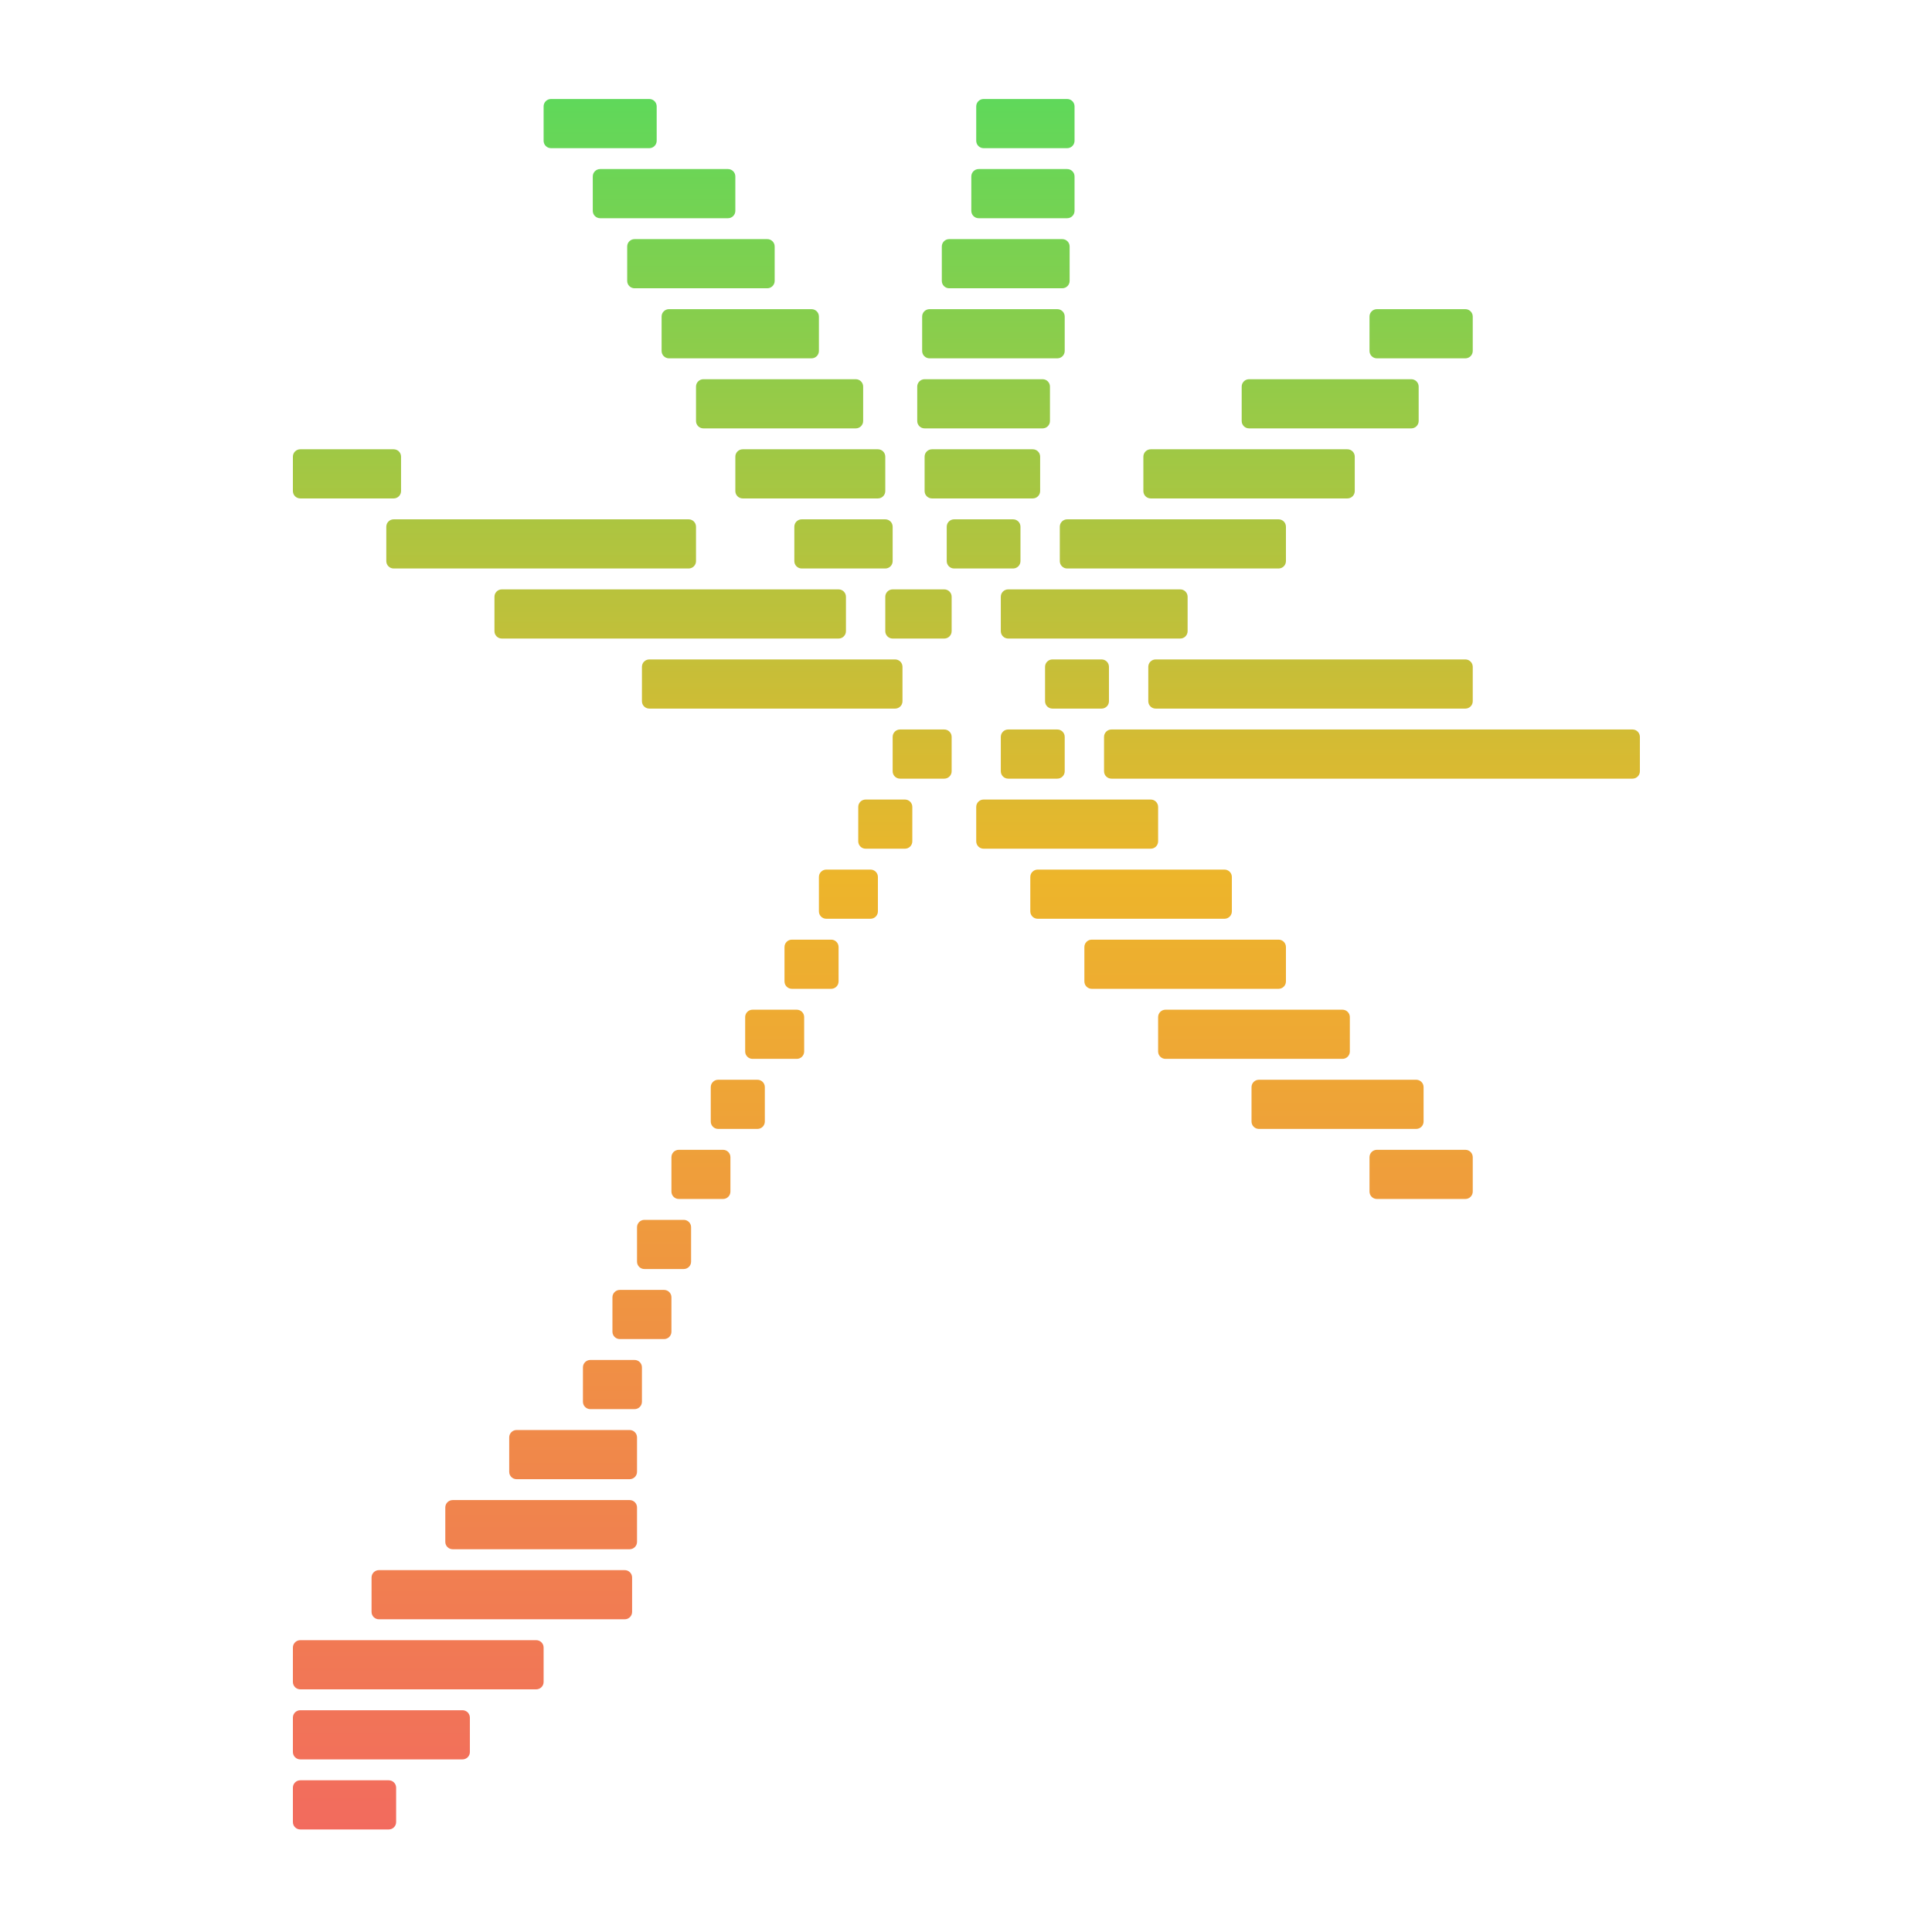
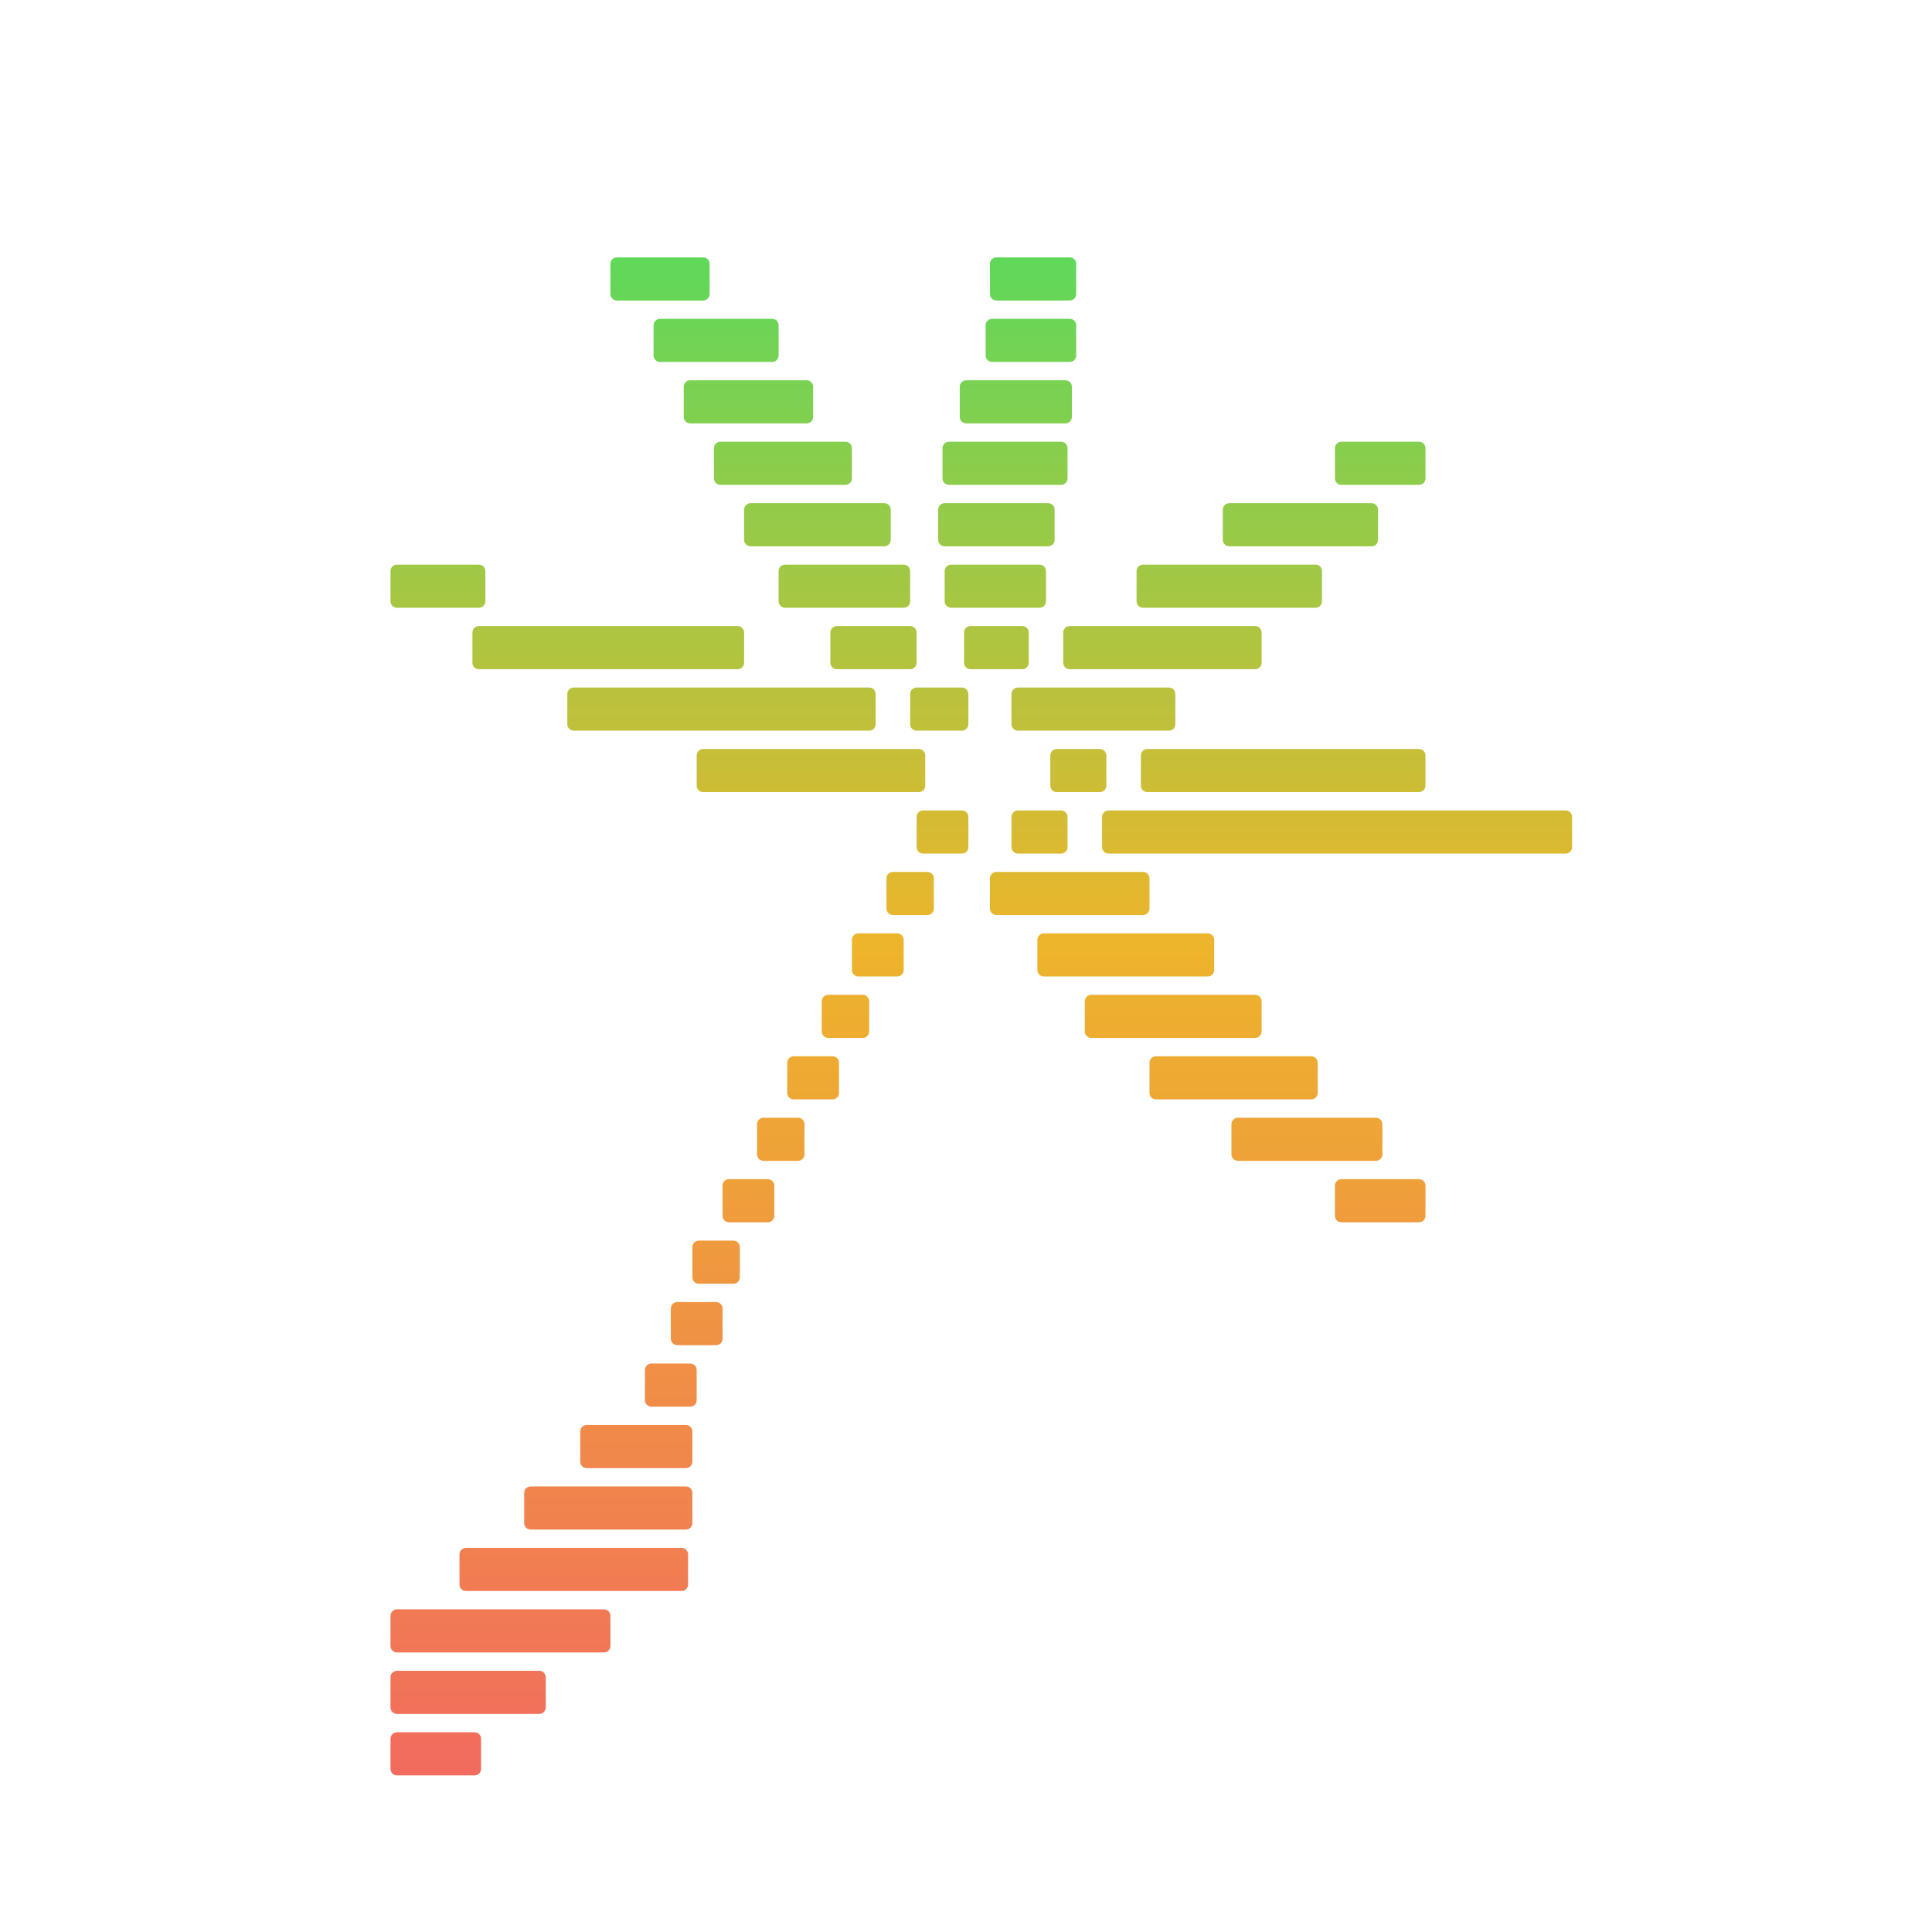
- <svg xmlns="http://www.w3.org/2000/svg" width="393" height="393" viewBox="59.00 73.00 393.00 393.00" fill="none">
-   <g transform="translate(-8.42 -3.86)">
+ <svg xmlns="http://www.w3.org/2000/svg" width="448" height="448" viewBox="26.00 26.00 448.00 448.00" fill="none">
+   <g transform="translate(-10.45 -11.32)">
    <g>
      <rect x="178.00" y="97.00" width="23.00" height="10.00" rx="1.5" fill="url(#mg)" />
      <rect x="266.00" y="97.00" width="20.00" height="10.00" rx="1.5" fill="url(#mg)" />
      <rect x="188.00" y="111.25" width="29.00" height="10.00" rx="1.5" fill="url(#mg)" />
      <rect x="265.00" y="111.25" width="21.00" height="10.00" rx="1.5" fill="url(#mg)" />
      <rect x="195.00" y="125.50" width="30.00" height="10.00" rx="1.5" fill="url(#mg)" />
      <rect x="259.00" y="125.50" width="26.00" height="10.00" rx="1.5" fill="url(#mg)" />
      <rect x="202.00" y="139.75" width="32.00" height="10.00" rx="1.5" fill="url(#mg)" />
      <rect x="255.00" y="139.75" width="29.00" height="10.00" rx="1.5" fill="url(#mg)" />
      <rect x="346.00" y="139.75" width="21.00" height="10.00" rx="1.5" fill="url(#mg)" />
      <rect x="209.00" y="154.00" width="34.00" height="10.00" rx="1.5" fill="url(#mg)" />
      <rect x="254.00" y="154.00" width="27.00" height="10.00" rx="1.5" fill="url(#mg)" />
      <rect x="320.00" y="154.00" width="36.00" height="10.00" rx="1.5" fill="url(#mg)" />
      <rect x="127.00" y="168.25" width="22.00" height="10.00" rx="1.5" fill="url(#mg)" />
      <rect x="217.00" y="168.25" width="30.50" height="10.00" rx="1.5" fill="url(#mg)" />
      <rect x="255.50" y="168.25" width="23.50" height="10.00" rx="1.5" fill="url(#mg)" />
      <rect x="300.00" y="168.25" width="43.00" height="10.00" rx="1.5" fill="url(#mg)" />
      <rect x="146.00" y="182.50" width="63.00" height="10.00" rx="1.5" fill="url(#mg)" />
      <rect x="229.00" y="182.50" width="20.00" height="10.00" rx="1.5" fill="url(#mg)" />
      <rect x="260.00" y="182.50" width="15.00" height="10.00" rx="1.5" fill="url(#mg)" />
      <rect x="283.00" y="182.50" width="46.00" height="10.00" rx="1.5" fill="url(#mg)" />
      <rect x="168.00" y="196.75" width="71.50" height="10.00" rx="1.5" fill="url(#mg)" />
      <rect x="247.50" y="196.75" width="13.50" height="10.00" rx="1.5" fill="url(#mg)" />
      <rect x="271.00" y="196.75" width="38.00" height="10.00" rx="1.5" fill="url(#mg)" />
      <rect x="198.00" y="211.00" width="53.00" height="10.00" rx="1.5" fill="url(#mg)" />
      <rect x="280.00" y="211.00" width="13.00" height="10.00" rx="1.5" fill="url(#mg)" />
      <rect x="301.00" y="211.00" width="66.00" height="10.00" rx="1.5" fill="url(#mg)" />
      <rect x="249.00" y="225.25" width="12.00" height="10.00" rx="1.5" fill="url(#mg)" />
      <rect x="271.00" y="225.25" width="13.00" height="10.00" rx="1.5" fill="url(#mg)" />
      <rect x="292.00" y="225.25" width="109.00" height="10.00" rx="1.5" fill="url(#mg)" />
      <rect x="242.00" y="239.50" width="11.00" height="10.00" rx="1.5" fill="url(#mg)" />
      <rect x="266.00" y="239.50" width="37.00" height="10.00" rx="1.5" fill="url(#mg)" />
      <rect x="234.00" y="253.75" width="12.00" height="10.00" rx="1.5" fill="url(#mg)" />
      <rect x="277.00" y="253.75" width="41.00" height="10.00" rx="1.5" fill="url(#mg)" />
      <rect x="227.00" y="268.00" width="11.00" height="10.00" rx="1.5" fill="url(#mg)" />
      <rect x="288.00" y="268.00" width="41.00" height="10.00" rx="1.5" fill="url(#mg)" />
      <rect x="219.00" y="282.25" width="12.00" height="10.00" rx="1.5" fill="url(#mg)" />
      <rect x="303.00" y="282.25" width="39.00" height="10.00" rx="1.5" fill="url(#mg)" />
      <rect x="212.00" y="296.50" width="11.00" height="10.00" rx="1.5" fill="url(#mg)" />
      <rect x="322.00" y="296.50" width="35.00" height="10.00" rx="1.5" fill="url(#mg)" />
      <rect x="204.00" y="310.75" width="12.00" height="10.00" rx="1.5" fill="url(#mg)" />
      <rect x="346.00" y="310.75" width="21.00" height="10.00" rx="1.5" fill="url(#mg)" />
      <rect x="197.00" y="325.00" width="11.00" height="10.00" rx="1.5" fill="url(#mg)" />
      <rect x="192.00" y="339.25" width="12.00" height="10.00" rx="1.5" fill="url(#mg)" />
      <rect x="186.00" y="353.50" width="12.00" height="10.00" rx="1.5" fill="url(#mg)" />
      <rect x="171.00" y="367.75" width="26.00" height="10.00" rx="1.5" fill="url(#mg)" />
      <rect x="158.00" y="382.00" width="39.00" height="10.00" rx="1.5" fill="url(#mg)" />
      <rect x="143.00" y="396.25" width="53.00" height="10.00" rx="1.5" fill="url(#mg)" />
      <rect x="127.00" y="410.50" width="51.00" height="10.00" rx="1.5" fill="url(#mg)" />
      <rect x="127.00" y="424.75" width="36.00" height="10.00" rx="1.5" fill="url(#mg)" />
      <rect x="127.00" y="439.00" width="21.00" height="10.00" rx="1.5" fill="url(#mg)" />
    </g>
  </g>
  <defs>
    <linearGradient id="mg" x1="0" y1="97" x2="0" y2="449" gradientUnits="userSpaceOnUse">
      <stop offset="0" stop-color="#5FD85A" />
      <stop offset="0.45" stop-color="#EDB52B" />
      <stop offset="1" stop-color="#F26B5E" />
    </linearGradient>
  </defs>
</svg>
